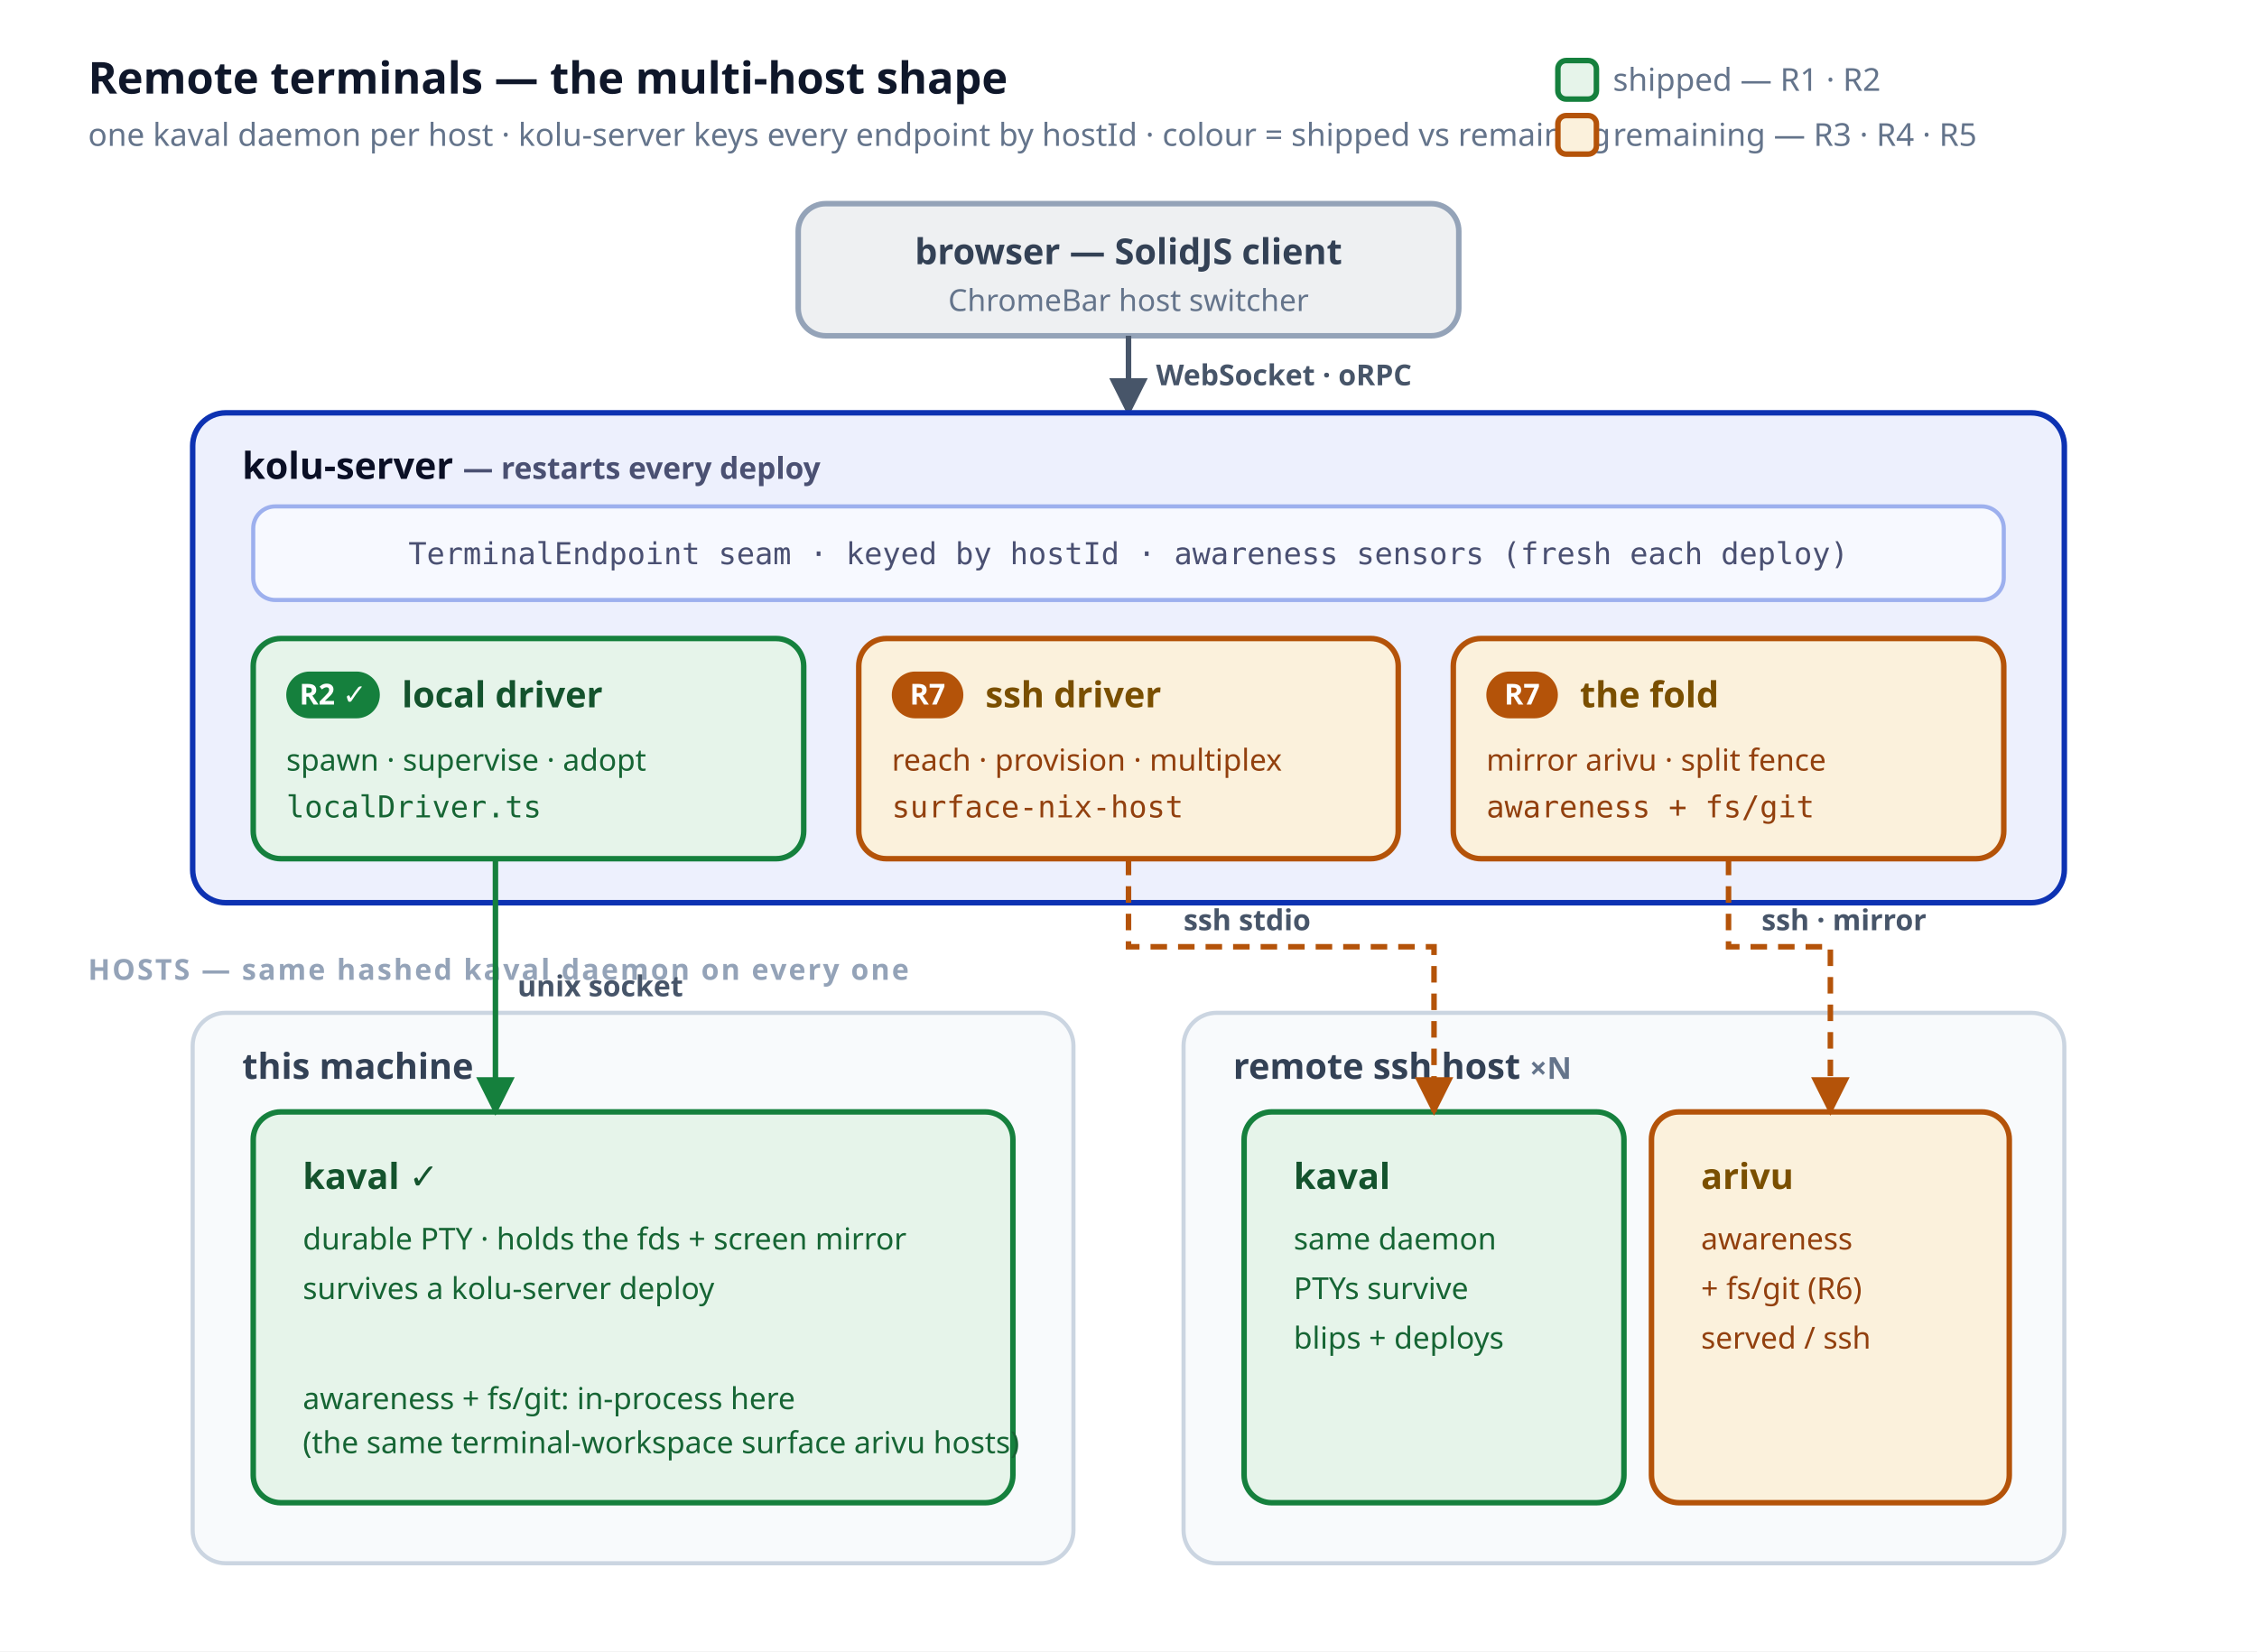
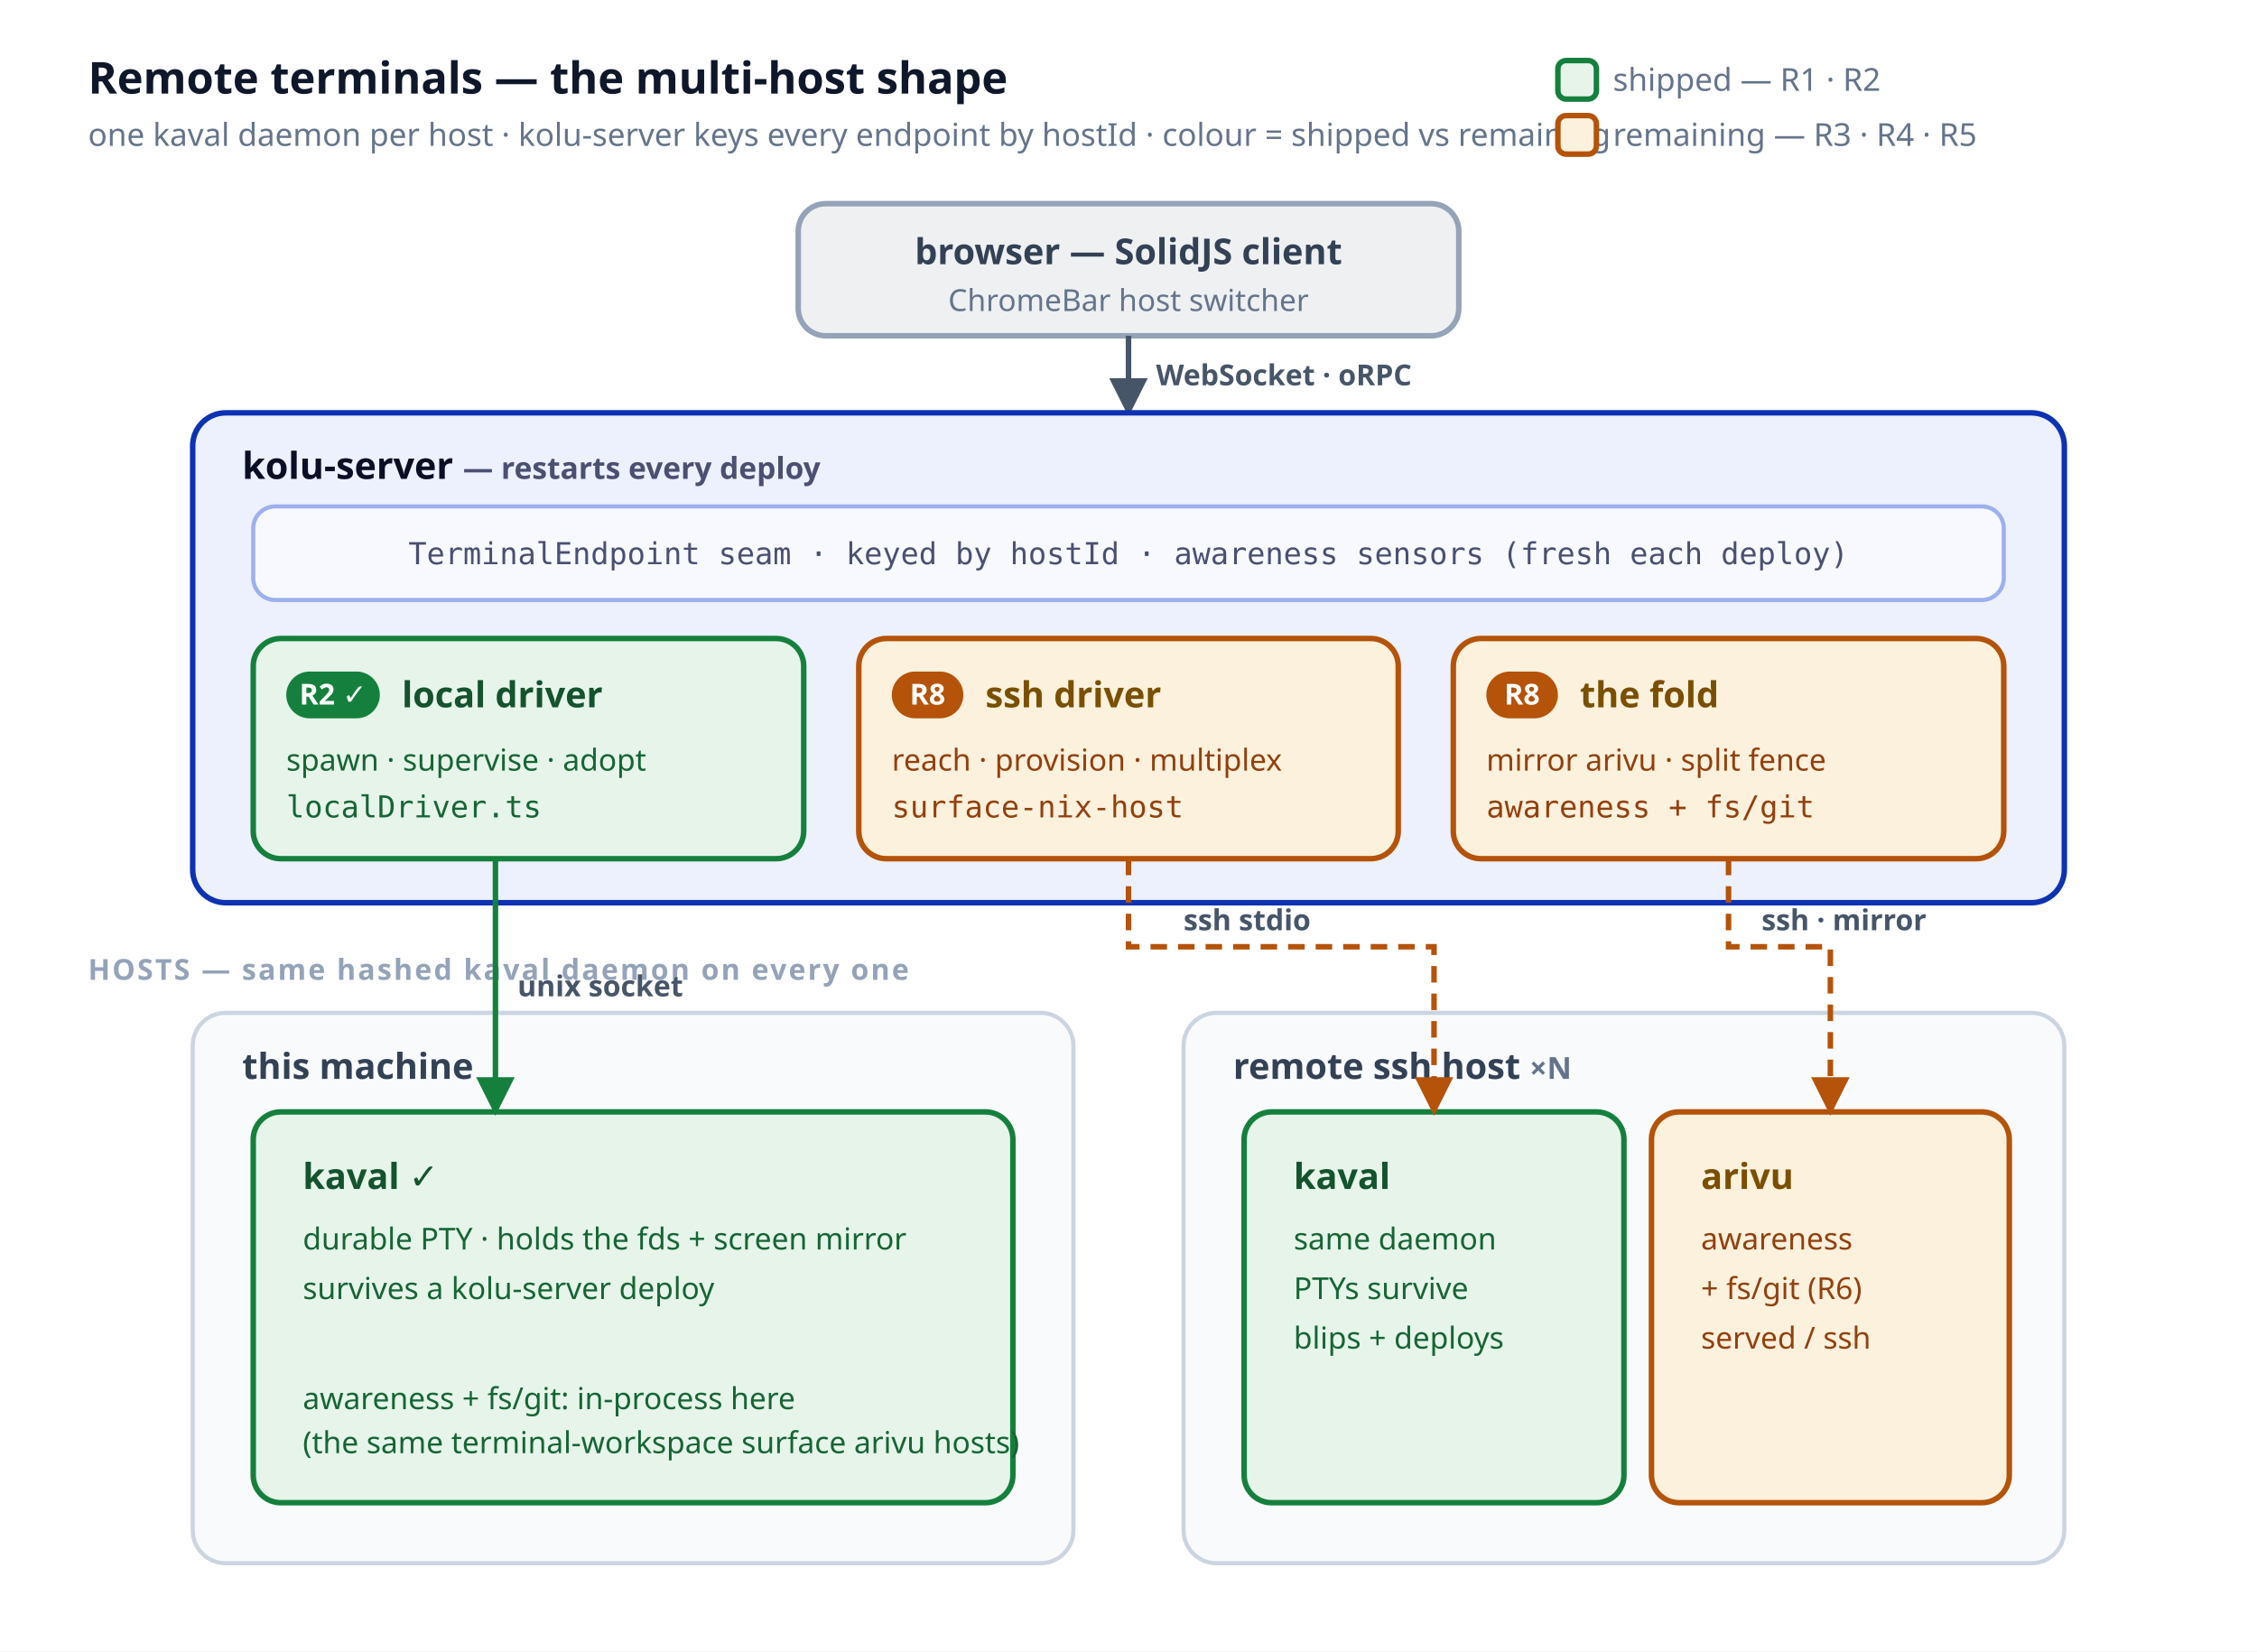
- <svg xmlns="http://www.w3.org/2000/svg" viewBox="0 0 820 600" font-family="ui-sans-serif, system-ui, sans-serif" role="img" aria-label="The multi-host shape for remote terminals. The browser drives kolu-server over one WebSocket. kolu-server holds the TerminalEndpoint seam keyed by hostId, behind which sit three drivers — the shipped local driver (R2), the remaining ssh driver (R7), and the remaining fold (R7). On this machine a local kaval daemon owns the PTYs and survives deploys, with awareness run in-process. Each remote ssh host runs the same kaval daemon plus an arivu daemon hosting the terminal-workspace surface (awareness + R6 fs/git) over ssh. Green = shipped, amber = remaining.">
+ <svg xmlns="http://www.w3.org/2000/svg" viewBox="0 0 820 600" font-family="ui-sans-serif, system-ui, sans-serif" role="img" aria-label="The multi-host shape for remote terminals. The browser drives kolu-server over one WebSocket. kolu-server holds the TerminalEndpoint seam keyed by hostId, behind which sit three drivers — the shipped local driver (R2), the remaining ssh driver (R8), and the remaining fold (R8). On this machine a local kaval daemon owns the PTYs and survives deploys, with awareness run in-process. Each remote ssh host runs the same kaval daemon plus an arivu daemon hosting the terminal-workspace surface (awareness + R6 fs/git) over ssh. Green = shipped, amber = remaining.">
  <defs>
    <marker id="rt-arr-green" viewBox="0 0 10 10" refX="9" refY="5" markerWidth="7" markerHeight="7" orient="auto-start-reverse">
      <path d="M0 0 L10 5 L0 10 z" fill="#15803D" />
    </marker>
    <marker id="rt-arr-amber" viewBox="0 0 10 10" refX="9" refY="5" markerWidth="7" markerHeight="7" orient="auto-start-reverse">
      <path d="M0 0 L10 5 L0 10 z" fill="#B45309" />
    </marker>
    <marker id="rt-arr-slate" viewBox="0 0 10 10" refX="9" refY="5" markerWidth="7" markerHeight="7" orient="auto-start-reverse">
      <path d="M0 0 L10 5 L0 10 z" fill="#475569" />
    </marker>
    <style>
      .rt-paper  { fill:#ffffff; }
      .rt-title  { fill:#0f172a; font-size:16px; font-weight:700; }
      .rt-sub    { fill:#64748b; font-size:11.5px; }
      .rt-tier   { fill:#94a3b8; font-size:10.5px; font-weight:700; letter-spacing:0.07em; }
      .rt-mono   { font-family:ui-monospace, "SF Mono", Menlo, monospace; }

      .rt-srv-box   { fill:#EDF0FD; stroke:#0D32B2; stroke-width:2; }
      .rt-srv-inner { fill:#F7F9FF; stroke:#9DB0EE; stroke-width:1.5; }
      .rt-srv-t     { fill:#0A0F25; font-size:13.5px; font-weight:700; }
      .rt-srv-s     { fill:#4A5072; font-size:11px; }

      .rt-cli-box { fill:#EEF0F2; stroke:#94A3B8; stroke-width:2; }
      .rt-cli-t   { fill:#334155; font-size:13px; font-weight:700; }
      .rt-cli-s   { fill:#64748B; font-size:11px; }
      .rt-host    { fill:#F8FAFC; stroke:#CBD5E1; stroke-width:1.5; }

      .rt-green-box { fill:#E6F4EA; stroke:#15803D; stroke-width:2; }
      .rt-green-t   { fill:#14532D; font-size:13px; font-weight:700; }
      .rt-green-s   { fill:#166534; font-size:11px; }
      .rt-green-e   { stroke:#15803D; stroke-width:2; fill:none; }

      .rt-amber-box { fill:#FBF1DC; stroke:#B45309; stroke-width:2; }
      .rt-amber-t   { fill:#7a4f00; font-size:13px; font-weight:700; }
      .rt-amber-s   { fill:#92400E; font-size:11px; }
      .rt-amber-e   { stroke:#B45309; stroke-width:2; fill:none; stroke-dasharray:6 4; }

      .rt-slate-e { stroke:#475569; stroke-width:2; fill:none; }
      .rt-elabel  { fill:#475569; font-size:10.5px; font-weight:600; }

      .rt-pill-g  { fill:#15803D; }
      .rt-pill-a  { fill:#B45309; }
      .rt-pill-tx { fill:#ffffff; font-size:10.5px; font-weight:700; }
    </style>
  </defs>
  <rect class="rt-paper" x="0" y="0" width="820" height="600" />
  <text class="rt-title" x="32" y="34">Remote terminals — the multi-host shape</text>
  <text class="rt-sub" x="32" y="53">one kaval daemon per host · kolu-server keys every endpoint by hostId · colour = shipped vs remaining</text>
  <rect class="rt-green-box" x="566" y="22" width="14" height="14" rx="3" />
  <text class="rt-sub" x="586" y="33">shipped — R1 · R2</text>
  <rect class="rt-amber-box" x="566" y="42" width="14" height="14" rx="3" />
  <text class="rt-sub" x="586" y="53">remaining — R3 · R4 · R5</text>
  <rect class="rt-cli-box" x="290" y="74" width="240" height="48" rx="10" />
  <text class="rt-cli-t" x="410" y="96" text-anchor="middle">browser — SolidJS client</text>
  <text class="rt-cli-s" x="410" y="113" text-anchor="middle">ChromeBar host switcher</text>
  <path class="rt-slate-e" d="M410 122 L410 150" marker-end="url(#rt-arr-slate)" />
  <text class="rt-elabel" x="420" y="140">WebSocket · oRPC</text>
  <rect class="rt-srv-box" x="70" y="150" width="680" height="178" rx="12" />
  <text class="rt-srv-t" x="88" y="174">kolu-server <tspan class="rt-srv-s">— restarts every deploy</tspan>
  </text>
  <rect class="rt-srv-inner" x="92" y="184" width="636" height="34" rx="8" />
  <text class="rt-srv-s rt-mono" x="410" y="205" text-anchor="middle">TerminalEndpoint seam · keyed by hostId · awareness sensors (fresh each deploy)</text>
  <rect class="rt-green-box" x="92" y="232" width="200" height="80" rx="10" />
  <rect class="rt-pill-g" x="104" y="244" width="34" height="17" rx="8.5" />
  <text class="rt-pill-tx" x="121" y="256" text-anchor="middle">R2 ✓</text>
  <text class="rt-green-t" x="146" y="257">local driver</text>
  <text class="rt-green-s" x="104" y="280">spawn · supervise · adopt</text>
  <text class="rt-green-s rt-mono" x="104" y="297">localDriver.ts</text>
  <rect class="rt-amber-box" x="312" y="232" width="196" height="80" rx="10" />
  <rect class="rt-pill-a" x="324" y="244" width="26" height="17" rx="8.5" />
-   <text class="rt-pill-tx" x="337" y="256" text-anchor="middle">R7</text>
+   <text class="rt-pill-tx" x="337" y="256" text-anchor="middle">R8</text>
  <text class="rt-amber-t" x="358" y="257">ssh driver</text>
  <text class="rt-amber-s" x="324" y="280">reach · provision · multiplex</text>
  <text class="rt-amber-s rt-mono" x="324" y="297">surface-nix-host</text>
  <rect class="rt-amber-box" x="528" y="232" width="200" height="80" rx="10" />
  <rect class="rt-pill-a" x="540" y="244" width="26" height="17" rx="8.5" />
-   <text class="rt-pill-tx" x="553" y="256" text-anchor="middle">R7</text>
+   <text class="rt-pill-tx" x="553" y="256" text-anchor="middle">R8</text>
  <text class="rt-amber-t" x="574" y="257">the fold</text>
  <text class="rt-amber-s" x="540" y="280">mirror arivu · split fence</text>
  <text class="rt-amber-s rt-mono" x="540" y="297">awareness + fs/git</text>
  <text class="rt-tier" x="32" y="356">HOSTS — same hashed kaval daemon on every one</text>
  <rect class="rt-host" x="70" y="368" width="320" height="200" rx="12" />
  <text class="rt-cli-t" x="88" y="392">this machine</text>
  <rect class="rt-green-box" x="92" y="404" width="276" height="142" rx="10" />
  <text class="rt-green-t" x="110" y="432">kaval ✓</text>
  <text class="rt-green-s" x="110" y="454">durable PTY · holds the fds + screen mirror</text>
  <text class="rt-green-s" x="110" y="472">survives a kolu-server deploy</text>
  <text class="rt-green-s" x="110" y="512">awareness + fs/git: in-process here</text>
  <text class="rt-green-s" x="110" y="528">(the same terminal-workspace surface arivu hosts)</text>
  <rect class="rt-host" x="430" y="368" width="320" height="200" rx="12" />
  <text class="rt-cli-t" x="448" y="392">remote ssh host <tspan class="rt-cli-s">×N</tspan>
  </text>
  <rect class="rt-green-box" x="452" y="404" width="138" height="142" rx="10" />
  <text class="rt-green-t" x="470" y="432">kaval</text>
  <text class="rt-green-s" x="470" y="454">same daemon</text>
  <text class="rt-green-s" x="470" y="472">PTYs survive</text>
  <text class="rt-green-s" x="470" y="490">blips + deploys</text>
  <rect class="rt-amber-box" x="600" y="404" width="130" height="142" rx="10" />
  <text class="rt-amber-t" x="618" y="432">arivu</text>
  <text class="rt-amber-s" x="618" y="454">awareness</text>
  <text class="rt-amber-s" x="618" y="472">+ fs/git (R6)</text>
  <text class="rt-amber-s" x="618" y="490">served / ssh</text>
  <path class="rt-green-e" d="M180 312 L180 404" marker-end="url(#rt-arr-green)" />
  <text class="rt-elabel" x="188" y="362">unix socket</text>
  <path class="rt-amber-e" d="M410 312 L410 344 L521 344 L521 404" marker-end="url(#rt-arr-amber)" />
  <text class="rt-elabel" x="430" y="338">ssh stdio</text>
  <path class="rt-amber-e" d="M628 312 L628 344 L665 344 L665 404" marker-end="url(#rt-arr-amber)" />
  <text class="rt-elabel" x="640" y="338">ssh · mirror</text>
</svg>
